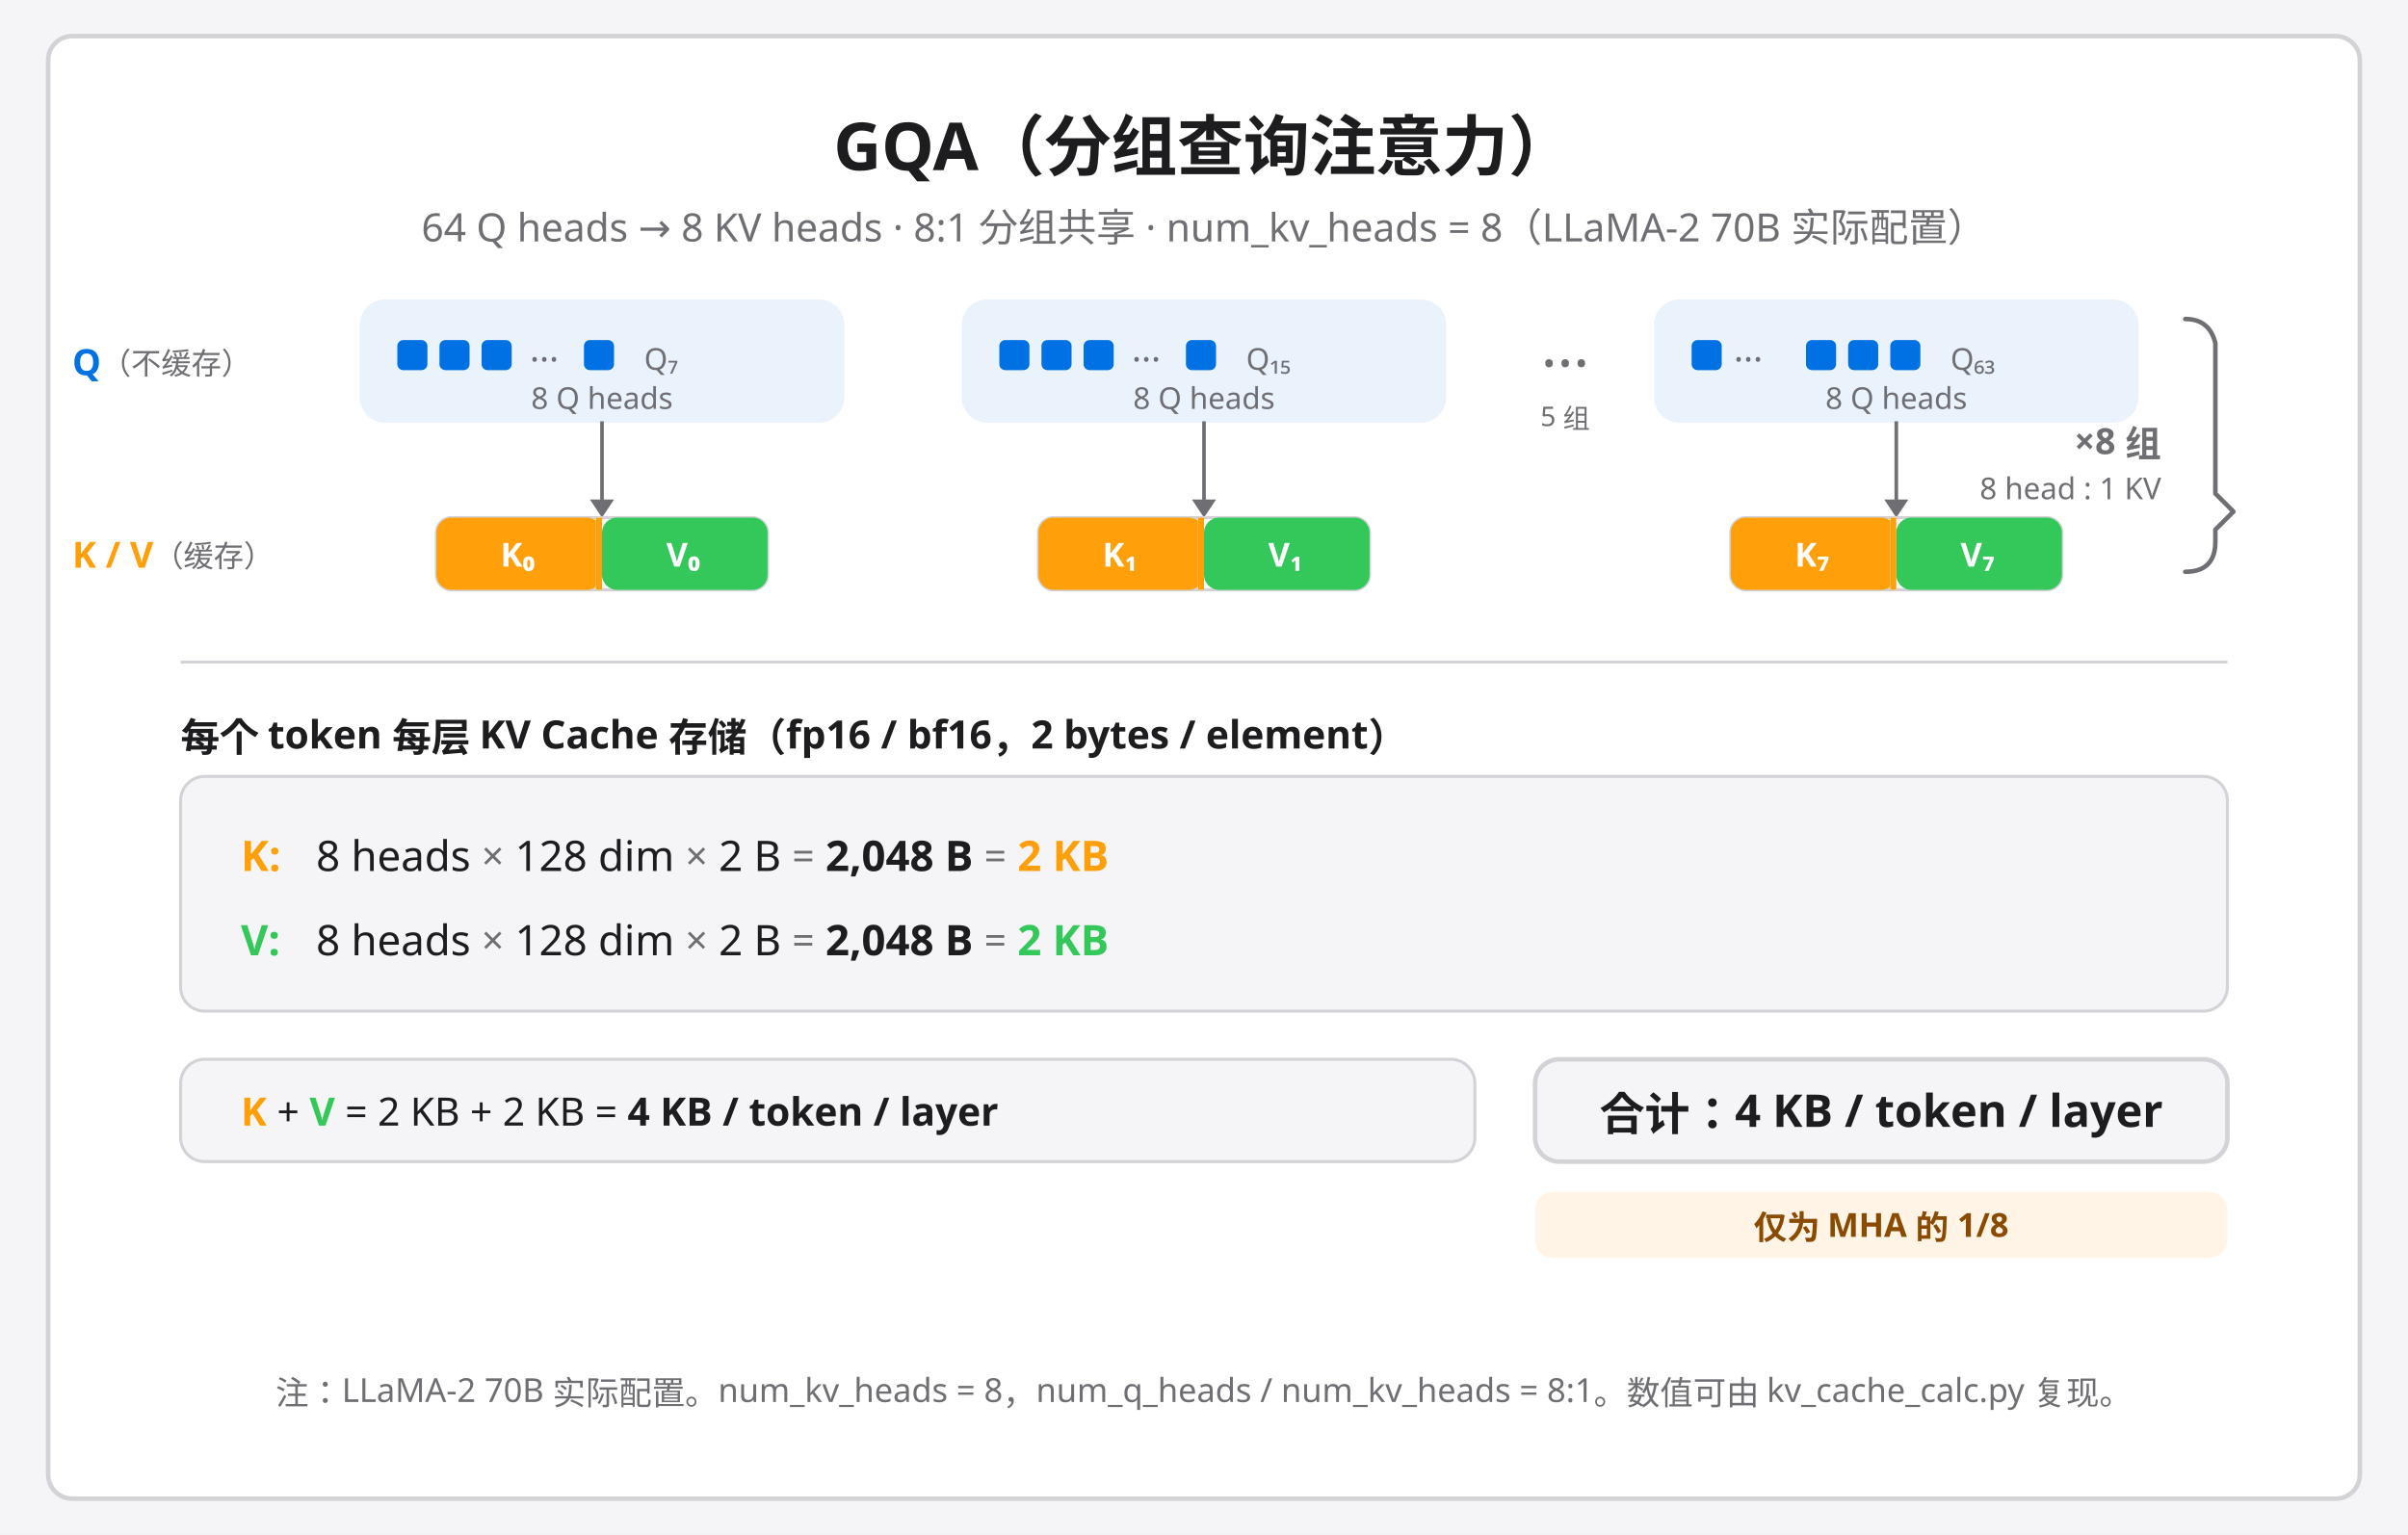
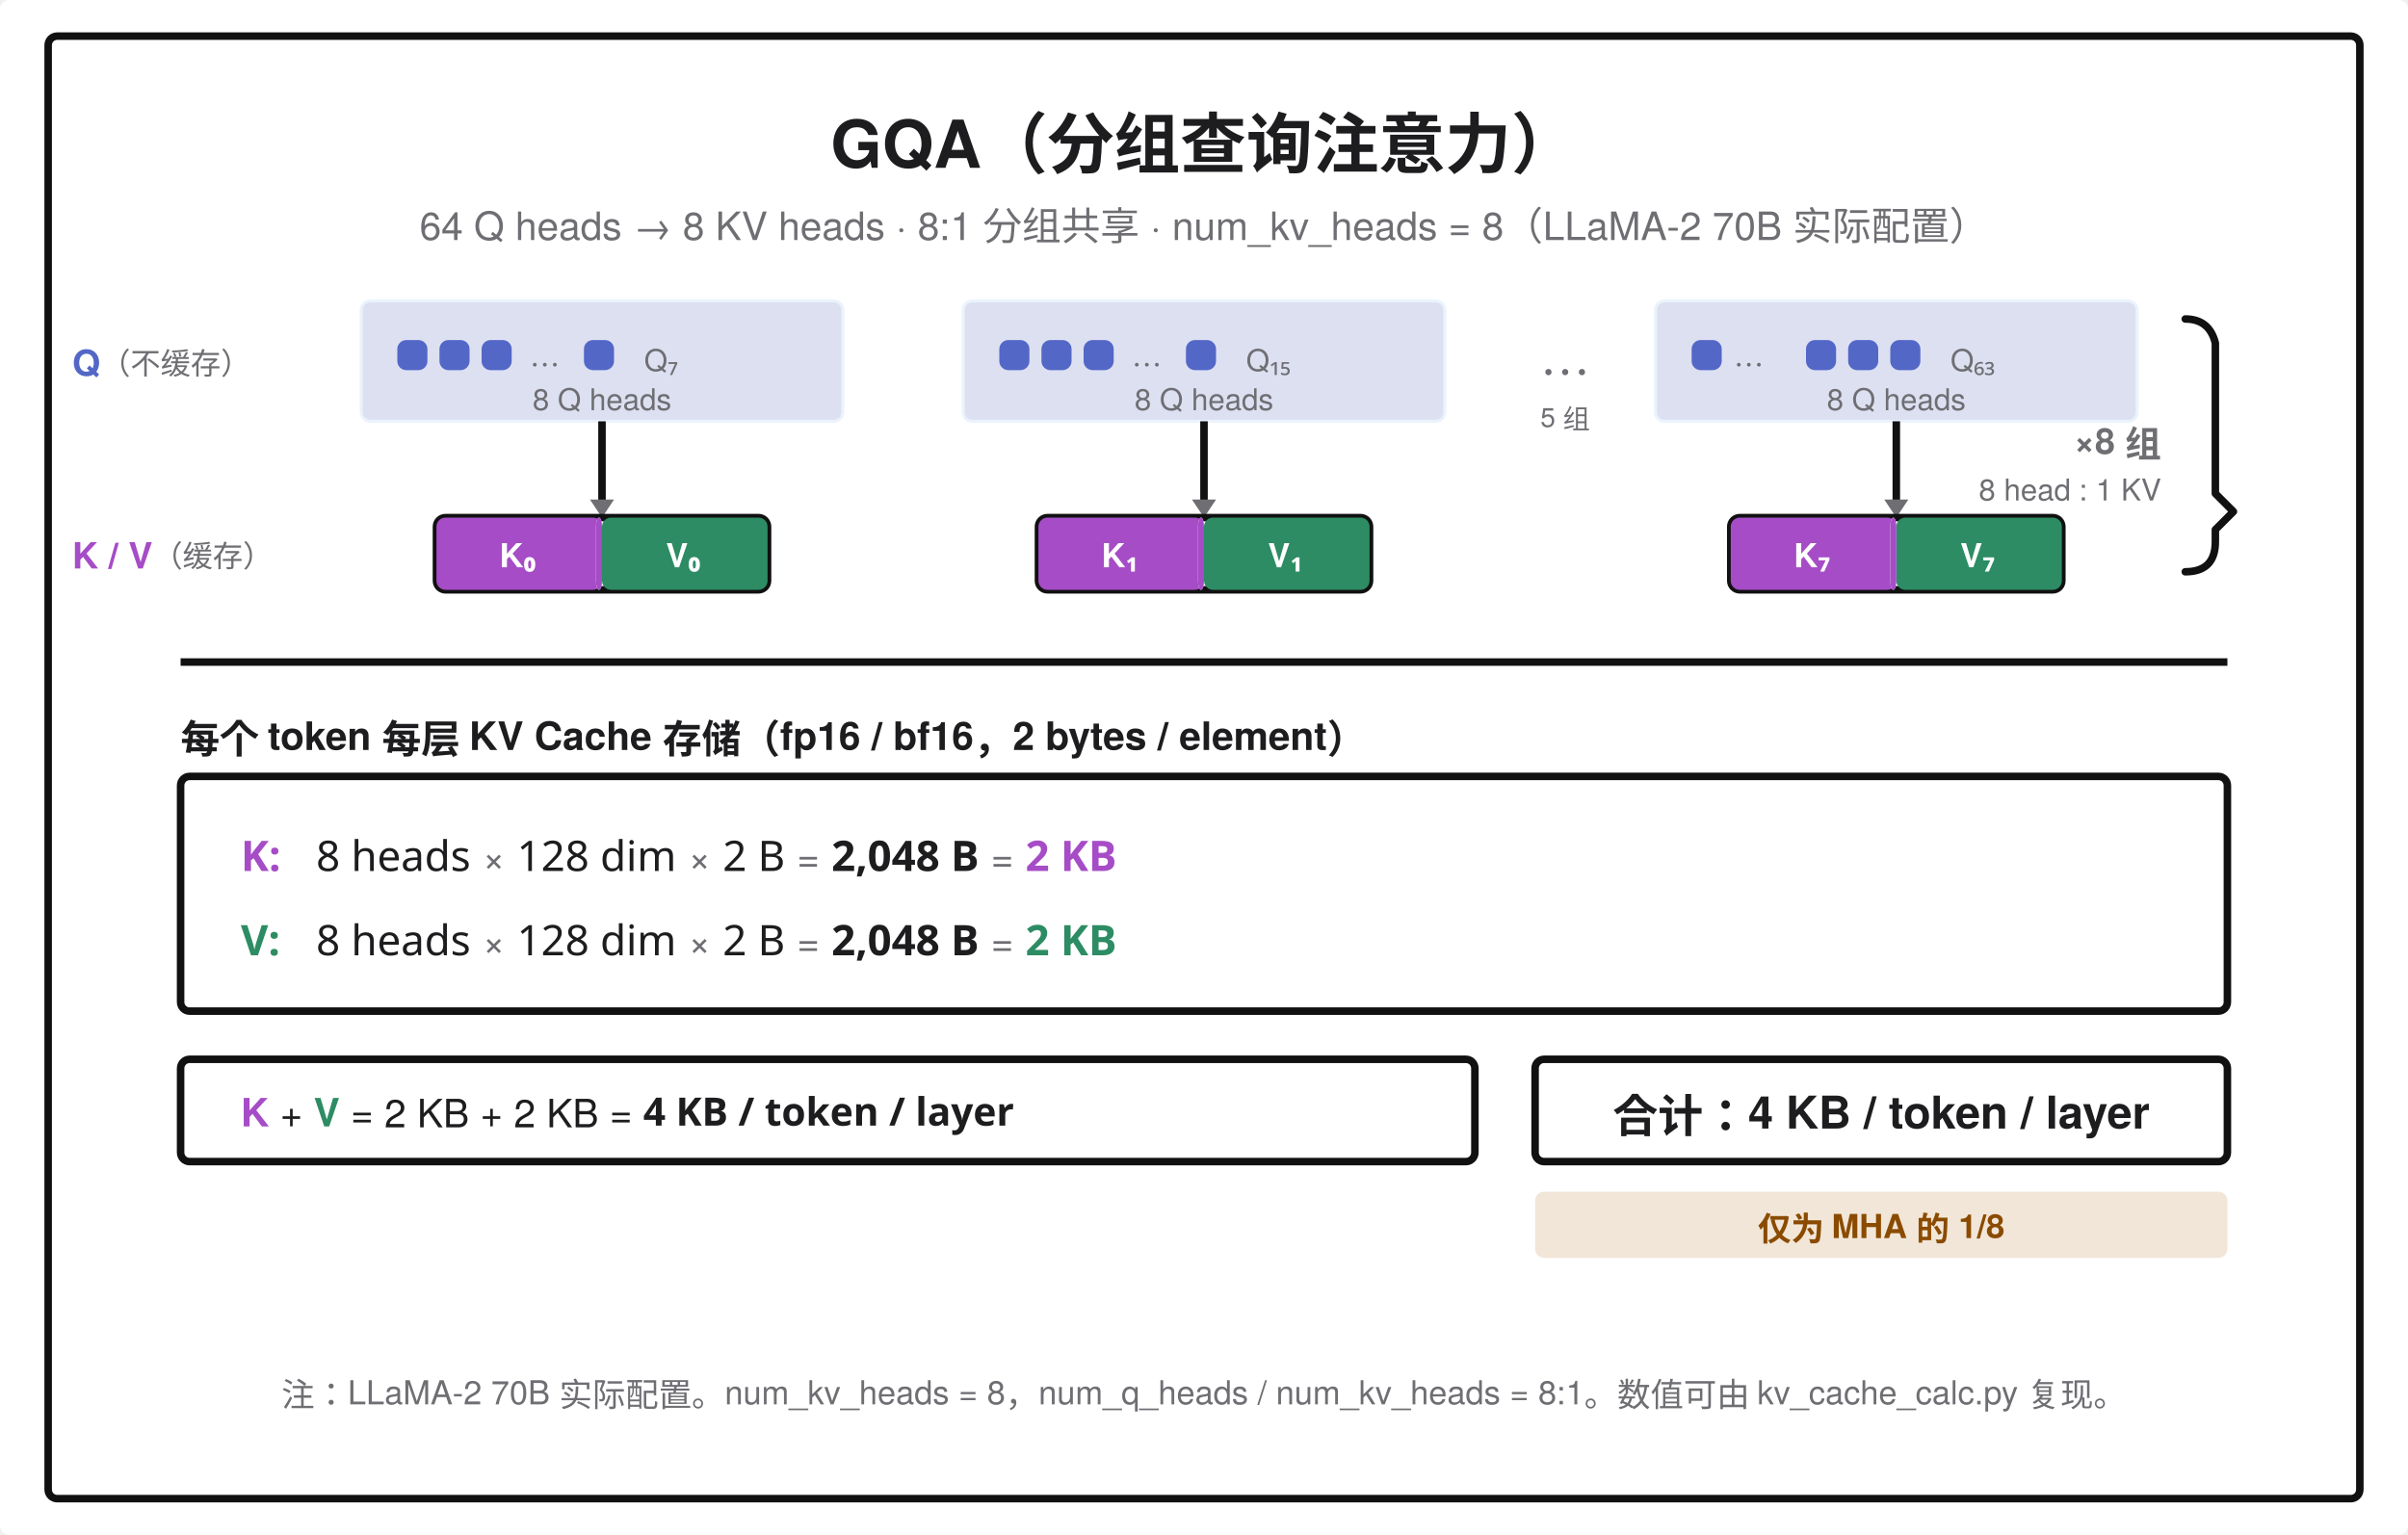
<svg xmlns="http://www.w3.org/2000/svg" viewBox="0 0 800 510" width="800" height="510">
  <defs>
    <style>
      text { font-family: Avenir Next, Segoe UI, sans-serif; }
      .mono { font-family: Avenir Next, Segoe UI, sans-serif; }
    </style>
  </defs>
  <rect width="100%" height="100%" fill="#F5F5F7" />
  <rect x="16" y="12" width="768" height="486" rx="8" fill="#FFFFFF" stroke="#D2D2D7" stroke-width="1.5" />
  <text x="400" y="46" text-anchor="middle" dominant-baseline="central" font-size="22" font-weight="700" fill="#1D1D1F">GQA（分组查询注意力）</text>
  <text x="400" y="74" text-anchor="middle" dominant-baseline="central" font-size="13" fill="#6E6E73">64 Q heads → 8 KV heads · 8:1 分组共享 · num_kv_heads = 8（LLaMA-2 70B 实际配置）</text>
  <rect x="120" y="100" width="160" height="40" rx="8" fill="#EAF3FC" stroke="#EAF3FC" stroke-width="1" />
  <rect x="132" y="113" width="10" height="10" rx="2" fill="#0071E3" />
  <rect x="146" y="113" width="10" height="10" rx="2" fill="#0071E3" />
  <rect x="160" y="113" width="10" height="10" rx="2" fill="#0071E3" />
  <text x="176" y="119" dominant-baseline="central" font-size="12" fill="#6E6E73">···</text>
  <rect x="194" y="113" width="10" height="10" rx="2" fill="#0071E3" />
  <text x="214" y="119" dominant-baseline="central" font-size="10" fill="#6E6E73">Q₇</text>
  <text x="200" y="132" text-anchor="middle" dominant-baseline="central" font-size="10" fill="#6E6E73">8 Q heads</text>
  <line x1="200" y1="140" x2="200" y2="168" stroke="#6E6E73" stroke-width="1.2" />
  <polygon points="196,166 200,172 204,166" fill="#6E6E73" />
  <rect x="145" y="172" width="110" height="24" rx="5" fill="#FFFFFF" stroke="#D2D2D7" stroke-width="1" />
  <rect x="145" y="172" width="55" height="24" rx="5" fill="#FF9F0A" />
  <rect x="198" y="172" width="2" height="24" fill="#FFFFFF" />
  <rect x="200" y="172" width="55" height="24" rx="5" fill="#34C759" />
  <rect x="198" y="172" width="2" height="24" fill="#FF9F0A" />
  <text x="172" y="184" text-anchor="middle" dominant-baseline="central" font-size="11" font-weight="600" fill="#FFFFFF">K₀</text>
  <text x="227" y="184" text-anchor="middle" dominant-baseline="central" font-size="11" font-weight="600" fill="#FFFFFF">V₀</text>
  <rect x="320" y="100" width="160" height="40" rx="8" fill="#EAF3FC" stroke="#EAF3FC" stroke-width="1" />
  <rect x="332" y="113" width="10" height="10" rx="2" fill="#0071E3" />
  <rect x="346" y="113" width="10" height="10" rx="2" fill="#0071E3" />
  <rect x="360" y="113" width="10" height="10" rx="2" fill="#0071E3" />
  <text x="376" y="119" dominant-baseline="central" font-size="12" fill="#6E6E73">···</text>
  <rect x="394" y="113" width="10" height="10" rx="2" fill="#0071E3" />
  <text x="414" y="119" dominant-baseline="central" font-size="10" fill="#6E6E73">Q₁₅</text>
  <text x="400" y="132" text-anchor="middle" dominant-baseline="central" font-size="10" fill="#6E6E73">8 Q heads</text>
  <line x1="400" y1="140" x2="400" y2="168" stroke="#6E6E73" stroke-width="1.2" />
  <polygon points="396,166 400,172 404,166" fill="#6E6E73" />
  <rect x="345" y="172" width="110" height="24" rx="5" fill="#FFFFFF" stroke="#D2D2D7" stroke-width="1" />
  <rect x="345" y="172" width="55" height="24" rx="5" fill="#FF9F0A" />
  <rect x="398" y="172" width="2" height="24" fill="#FFFFFF" />
  <rect x="400" y="172" width="55" height="24" rx="5" fill="#34C759" />
  <rect x="398" y="172" width="2" height="24" fill="#FF9F0A" />
  <text x="372" y="184" text-anchor="middle" dominant-baseline="central" font-size="11" font-weight="600" fill="#FFFFFF">K₁</text>
  <text x="427" y="184" text-anchor="middle" dominant-baseline="central" font-size="11" font-weight="600" fill="#FFFFFF">V₁</text>
  <text x="520" y="120" text-anchor="middle" dominant-baseline="central" font-size="20" fill="#6E6E73">···</text>
  <text x="520" y="138" text-anchor="middle" dominant-baseline="central" font-size="9" fill="#6E6E73">5 组</text>
  <rect x="550" y="100" width="160" height="40" rx="8" fill="#EAF3FC" stroke="#EAF3FC" stroke-width="1" />
  <rect x="562" y="113" width="10" height="10" rx="2" fill="#0071E3" />
  <text x="576" y="119" dominant-baseline="central" font-size="12" fill="#6E6E73">···</text>
  <rect x="600" y="113" width="10" height="10" rx="2" fill="#0071E3" />
  <rect x="614" y="113" width="10" height="10" rx="2" fill="#0071E3" />
  <rect x="628" y="113" width="10" height="10" rx="2" fill="#0071E3" />
  <text x="648" y="119" dominant-baseline="central" font-size="10" fill="#6E6E73">Q₆₃</text>
  <text x="630" y="132" text-anchor="middle" dominant-baseline="central" font-size="10" fill="#6E6E73">8 Q heads</text>
  <line x1="630" y1="140" x2="630" y2="168" stroke="#6E6E73" stroke-width="1.2" />
  <polygon points="626,166 630,172 634,166" fill="#6E6E73" />
  <rect x="575" y="172" width="110" height="24" rx="5" fill="#FFFFFF" stroke="#D2D2D7" stroke-width="1" />
  <rect x="575" y="172" width="55" height="24" rx="5" fill="#FF9F0A" />
  <rect x="628" y="172" width="2" height="24" fill="#FFFFFF" />
  <rect x="630" y="172" width="55" height="24" rx="5" fill="#34C759" />
  <rect x="628" y="172" width="2" height="24" fill="#FF9F0A" />
  <text x="602" y="184" text-anchor="middle" dominant-baseline="central" font-size="11" font-weight="600" fill="#FFFFFF">K₇</text>
  <text x="657" y="184" text-anchor="middle" dominant-baseline="central" font-size="11" font-weight="600" fill="#FFFFFF">V₇</text>
  <text x="24" y="120" dominant-baseline="central" font-size="12" font-weight="600" fill="#0071E3">Q<tspan font-weight="400" font-size="10" fill="#6E6E73">（不缓存）</tspan>
  </text>
  <text x="24" y="184" dominant-baseline="central" font-size="12" font-weight="600" fill="#FF9F0A">K / V<tspan font-weight="400" font-size="10" fill="#6E6E73">（缓存）</tspan>
  </text>
  <path d="M 726,106            Q 734,106 736,114            L 736,164            L 742,170            L 736,176            L 736,180            Q 736,190 726,190" fill="none" stroke="#6E6E73" stroke-width="1.5" stroke-linecap="round" stroke-linejoin="round" />
  <text x="718" y="146" text-anchor="end" dominant-baseline="central" font-size="12" font-weight="600" fill="#6E6E73">×8 组</text>
  <text x="718" y="162" text-anchor="end" dominant-baseline="central" font-size="10" fill="#6E6E73">8 head : 1 KV</text>
  <line x1="60" y1="220" x2="740" y2="220" stroke="#D2D2D7" stroke-width="1" />
  <text x="60" y="244" dominant-baseline="central" font-size="13" font-weight="700" fill="#1D1D1F">每个 token 每层 KV Cache 存储（fp16 / bf16，2 bytes / element）</text>
  <rect x="60" y="258" width="680" height="78" rx="8" fill="#F5F5F7" stroke="#D2D2D7" stroke-width="1" />
  <text x="80" y="284" dominant-baseline="central" font-size="14" font-weight="600" fill="#FF9F0A" class="mono">K:</text>
  <text x="105" y="284" dominant-baseline="central" font-size="14" fill="#1D1D1F">
    <tspan class="mono">8 heads</tspan>
    <tspan fill="#6E6E73" font-size="13"> × </tspan>
    <tspan class="mono">128 dim</tspan>
    <tspan fill="#6E6E73" font-size="13"> × </tspan>
    <tspan class="mono">2 B</tspan>
    <tspan fill="#6E6E73" font-size="13"> = </tspan>
    <tspan class="mono" font-weight="600">2,048 B</tspan>
    <tspan fill="#6E6E73" font-size="13"> = </tspan>
    <tspan class="mono" font-weight="700" fill="#FF9F0A">2 KB</tspan>
  </text>
  <text x="80" y="312" dominant-baseline="central" font-size="14" font-weight="600" fill="#34C759" class="mono">V:</text>
  <text x="105" y="312" dominant-baseline="central" font-size="14" fill="#1D1D1F">
    <tspan class="mono">8 heads</tspan>
    <tspan fill="#6E6E73" font-size="13"> × </tspan>
    <tspan class="mono">128 dim</tspan>
    <tspan fill="#6E6E73" font-size="13"> × </tspan>
    <tspan class="mono">2 B</tspan>
    <tspan fill="#6E6E73" font-size="13"> = </tspan>
    <tspan class="mono" font-weight="600">2,048 B</tspan>
    <tspan fill="#6E6E73" font-size="13"> = </tspan>
    <tspan class="mono" font-weight="700" fill="#34C759">2 KB</tspan>
  </text>
  <rect x="60" y="352" width="430" height="34" rx="8" fill="#F5F5F7" stroke="#D2D2D7" stroke-width="1" />
  <text x="80" y="369" dominant-baseline="central" font-size="13" fill="#1D1D1F">
    <tspan fill="#FF9F0A" font-weight="600">K</tspan>
    <tspan> + </tspan>
    <tspan fill="#34C759" font-weight="600">V</tspan>
    <tspan> = 2 KB + 2 KB = </tspan>
    <tspan class="mono" font-weight="700">4 KB / token / layer</tspan>
  </text>
  <rect x="510" y="352" width="230" height="34" rx="8" fill="#F5F5F7" stroke="#D2D2D7" stroke-width="1.5" />
  <text x="625" y="369" text-anchor="middle" dominant-baseline="central" font-size="15" font-weight="700" fill="#1D1D1F">合计：4 KB / token / layer</text>
  <rect x="510" y="396" width="230" height="22" rx="6" fill="#FFF4E5" />
  <text x="625" y="407" text-anchor="middle" dominant-baseline="central" font-size="11" font-weight="600" fill="#8A4B00">仅为 MHA 的 1/8</text>
  <text x="400" y="462" text-anchor="middle" dominant-baseline="central" font-size="11" fill="#6E6E73">
    注：LLaMA-2 70B 实际配置。num_kv_heads = 8，num_q_heads / num_kv_heads = 8:1。数值可由 kv_cache_calc.py 复现。
  </text>
+   <style id="editorial-diagram-style">
+     text { font-family: Helvetica Neue, Segoe UI, sans-serif; letter-spacing: 0; }
+     text[font-weight="700"] { font-weight: 800; }
+     rect { rx: 3px; }
+     [fill="#F5F5F7" i] { fill: #FFFFFF !important; }
+     [fill="#0071E3" i] { fill: #5367C7 !important; }
+     [fill="#FF9F0A" i] { fill: #A64CC7 !important; }
+     [fill="#34C759" i] { fill: #2D8C64 !important; }
+     [fill="#EAF3FC" i] { fill: #DDE0F1 !important; }
+     [fill="#FFF4E5" i] { fill: #F2E6D8 !important; }
+     [fill="#EAF8EE" i] { fill: #DCEBDF !important; }
+     [stroke="#D2D2D7" i], [stroke="#6E6E73" i], [stroke="#0071E3" i], [stroke="#FF9F0A" i], [stroke="#34C759" i] { stroke: #111111 !important; stroke-width: 2.5 !important; }
+   </style>
</svg>
